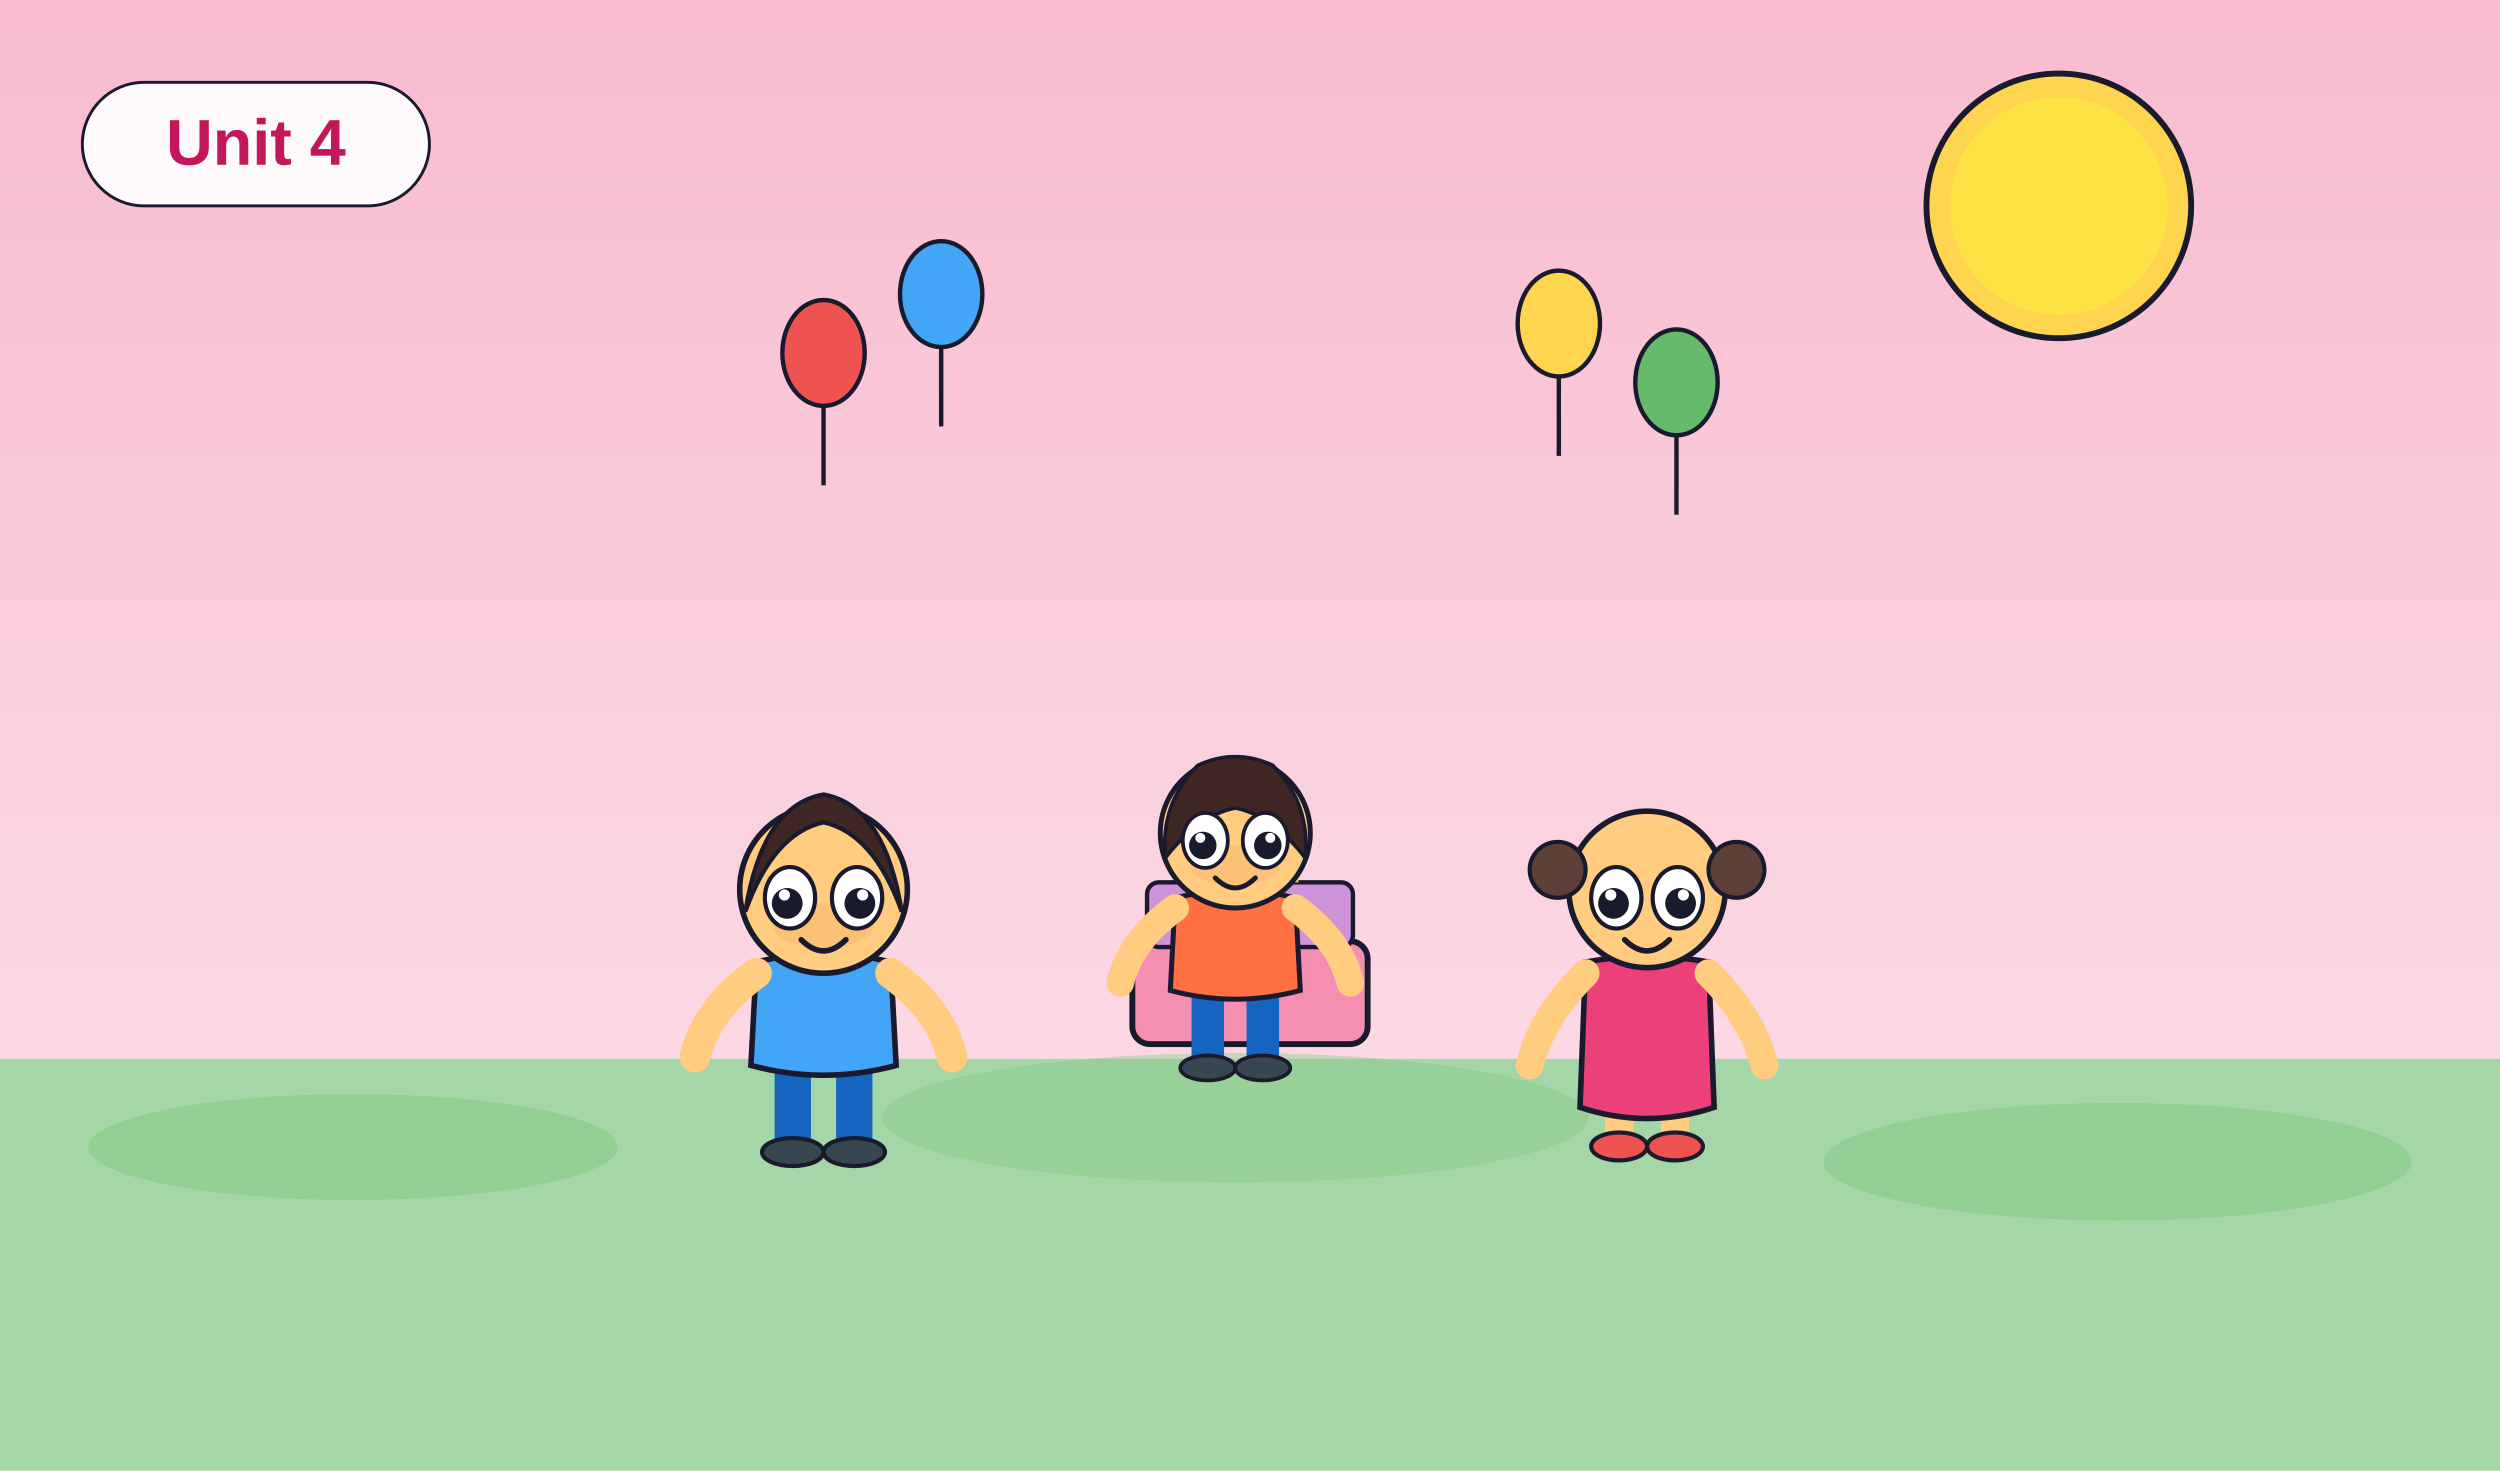
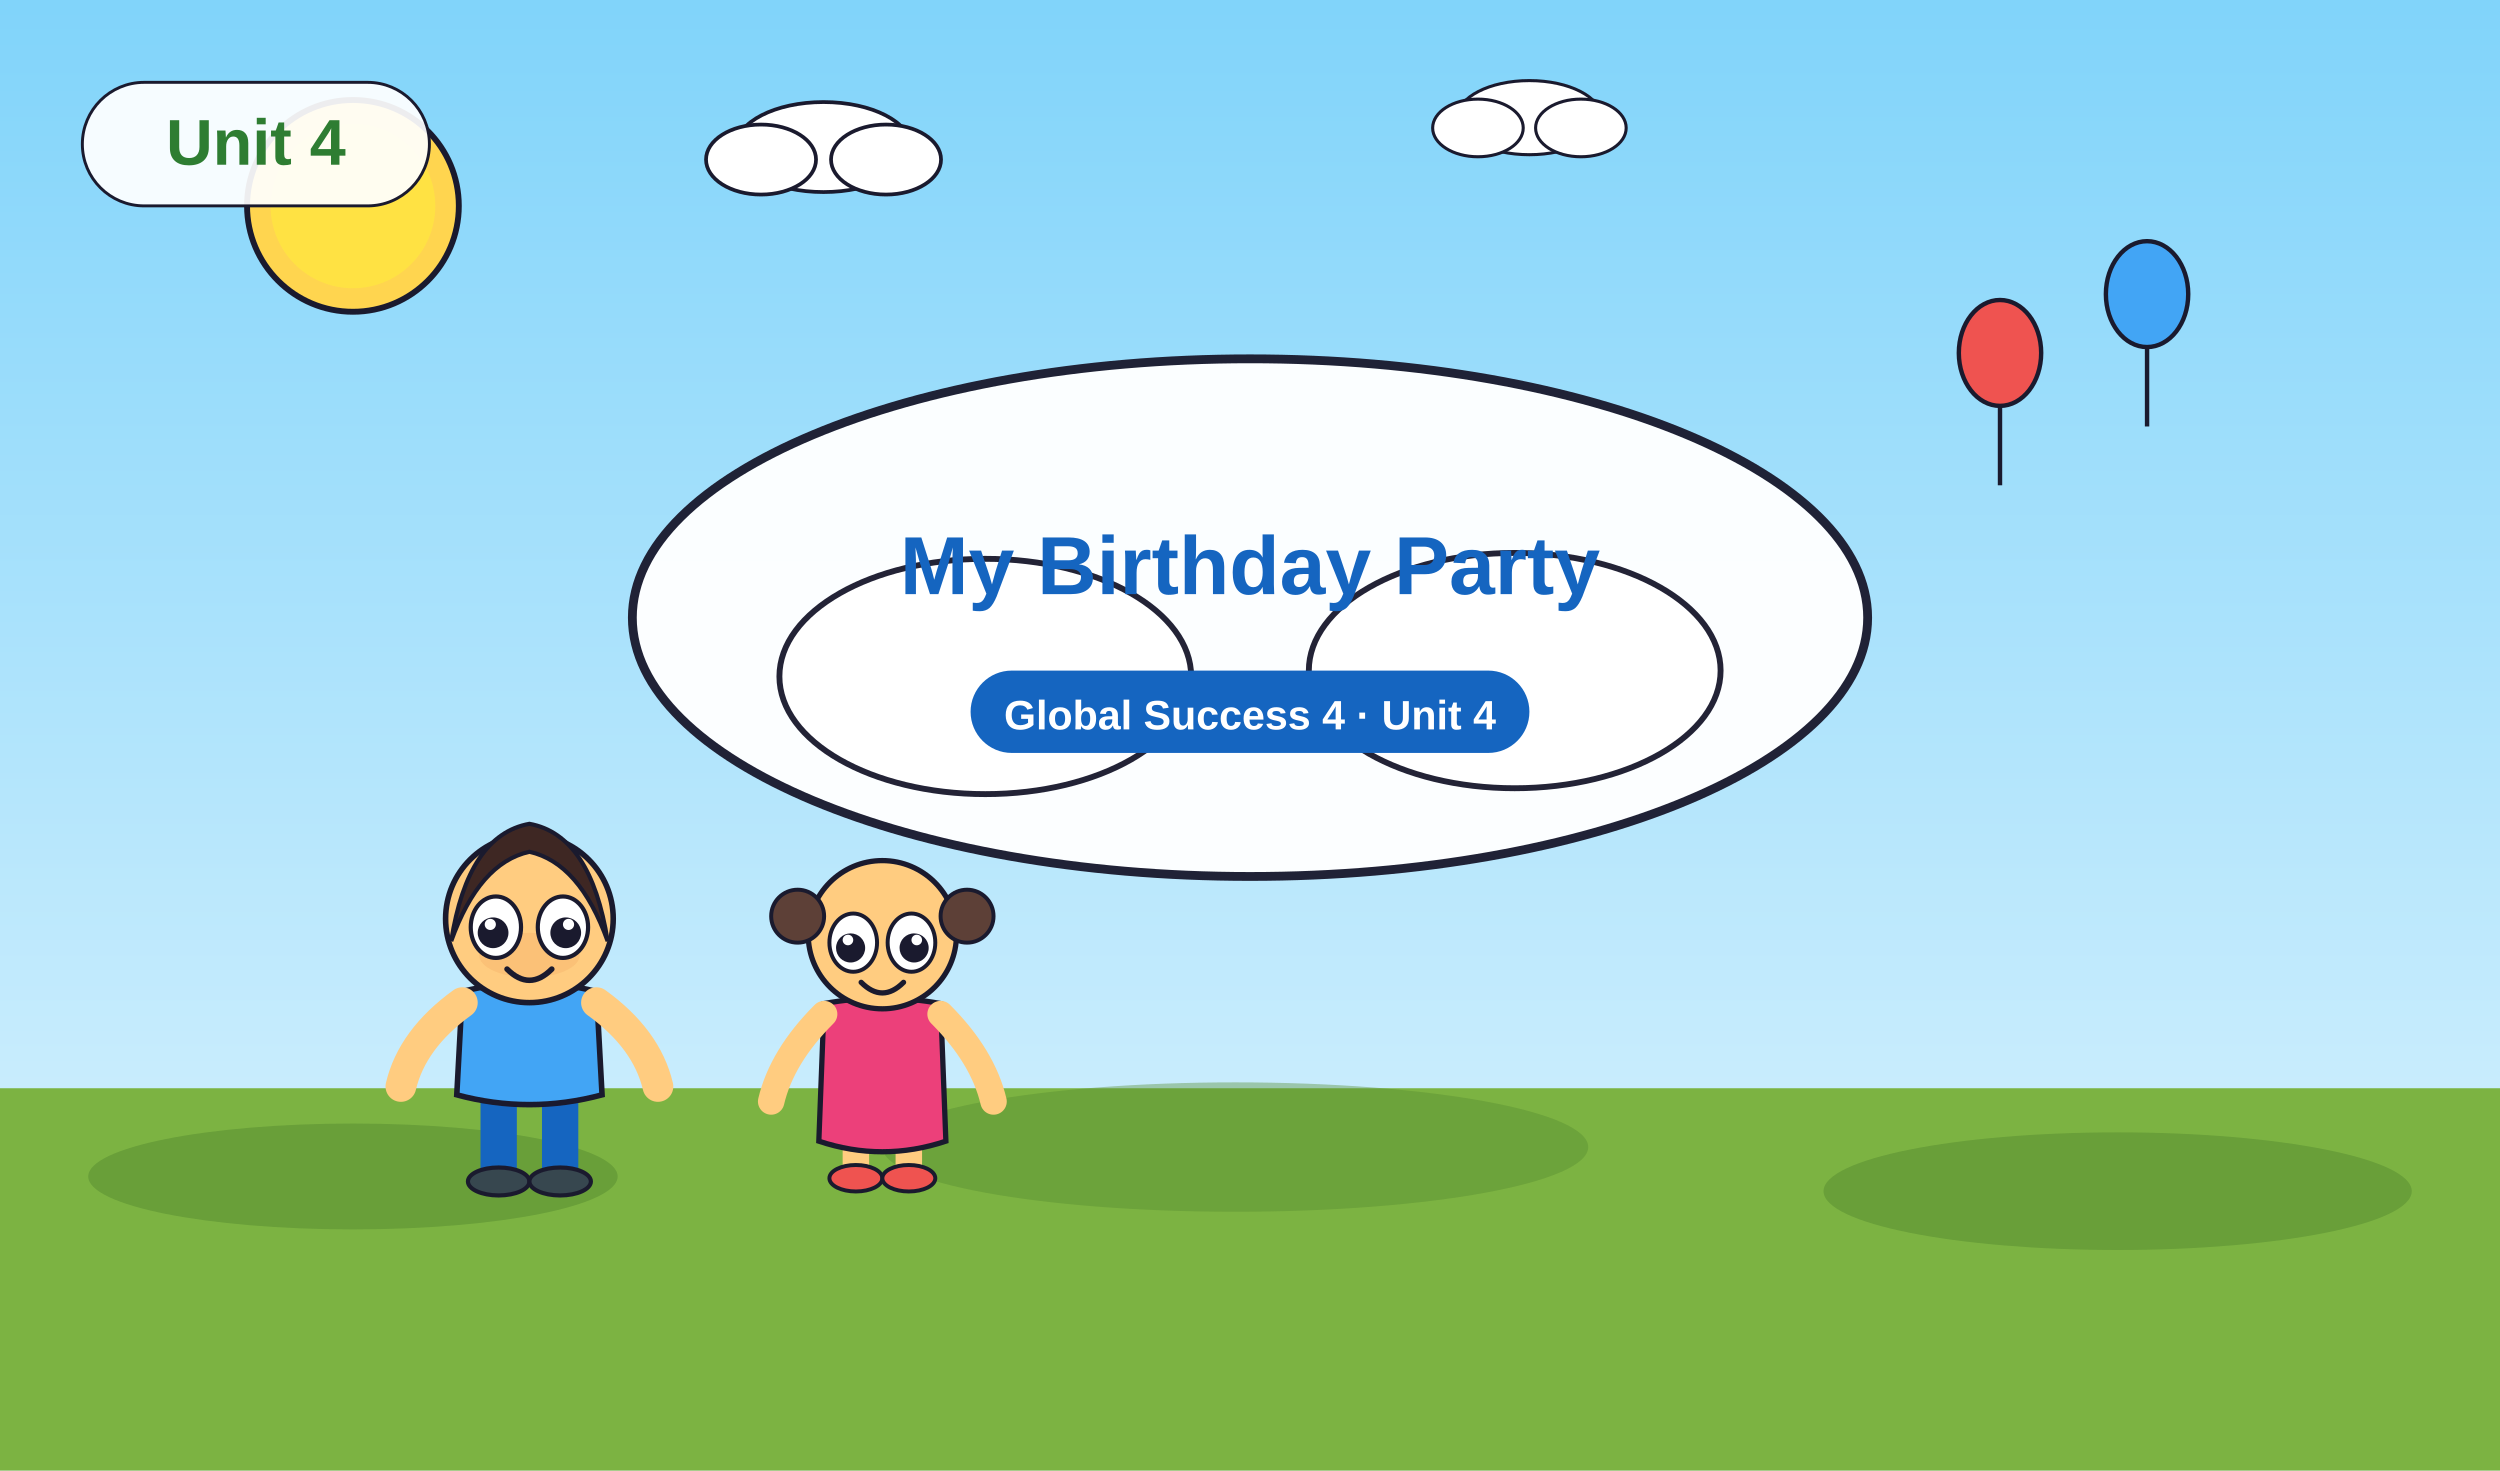
<svg xmlns="http://www.w3.org/2000/svg" viewBox="0 0 850 500" width="850" height="500" role="img" aria-label="Unit 4: My Birthday Party">
  <defs>
    <linearGradient id="sky" x1="0" y1="0" x2="0" y2="1">
-       <stop offset="0%" stop-color="#F8BBD0" />
-       <stop offset="100%" stop-color="#FCE4EC" />
+       <stop offset="0%" stop-color="#81D4FA" />
+       <stop offset="100%" stop-color="#E1F5FE" />
    </linearGradient>
  </defs>
  <rect width="850" height="500" fill="url(#sky)" />
-   <circle cx="700" cy="70" r="45" fill="#FFD54F" stroke="#1A1A2E" stroke-width="2" />
-   <circle cx="700" cy="70" r="37" fill="#FFEB3B" opacity="0.6" />
-   <rect y="360" width="850" height="140" fill="#A5D6A7" />
-   <ellipse cx="120" cy="390" rx="90" ry="18" fill="#81C784" opacity="0.5" />
-   <ellipse cx="420" cy="380" rx="120" ry="22" fill="#81C784" opacity="0.4" />
-   <ellipse cx="720" cy="395" rx="100" ry="20" fill="#81C784" opacity="0.5" />
-   <g transform="translate(425,320)">
-     <rect x="-40" y="0" width="80" height="35" rx="6" fill="#F48FB1" stroke="#1A1A2E" stroke-width="2" />
-     <rect x="-35" y="-20" width="70" height="22" rx="4" fill="#CE93D8" stroke="#1A1A2E" stroke-width="1.5" />
-     <line x1="-15" y1="-20" x2="-15" y2="-38" stroke="#FFD54F" stroke-width="3" />
-     <ellipse cx="-15" cy="-40" rx="5" ry="7" fill="#FF7043" stroke="#1A1A2E" stroke-width="1" />
-     <line x1="0" y1="-20" x2="0" y2="-42" stroke="#FFD54F" stroke-width="3" />
-     <ellipse cx="0" cy="-44" rx="5" ry="7" fill="#FF7043" stroke="#1A1A2E" stroke-width="1" />
-     <line x1="15" y1="-20" x2="15" y2="-38" stroke="#FFD54F" stroke-width="3" />
-     <ellipse cx="15" cy="-40" rx="5" ry="7" fill="#FF7043" stroke="#1A1A2E" stroke-width="1" />
+   <circle cx="120" cy="70" r="36" fill="#FFD54F" stroke="#1A1A2E" stroke-width="2" />
+   <circle cx="120" cy="70" r="28" fill="#FFEB3B" opacity="0.6" />
+   <g transform="translate(280,50) scale(0.85)">
+     <ellipse cx="0" cy="0" rx="35" ry="18" fill="#FFFFFF" stroke="#1A1A2E" stroke-width="1.5" />
+     <ellipse cx="-25" cy="5" rx="22" ry="14" fill="#FFFFFF" stroke="#1A1A2E" stroke-width="1.5" />
+     <ellipse cx="25" cy="5" rx="22" ry="14" fill="#FFFFFF" stroke="#1A1A2E" stroke-width="1.5" />
  </g>
-   <g transform="translate(280,120)">
+   <g transform="translate(520,40) scale(0.7)">
+     <ellipse cx="0" cy="0" rx="35" ry="18" fill="#FFFFFF" stroke="#1A1A2E" stroke-width="1.5" />
+     <ellipse cx="-25" cy="5" rx="22" ry="14" fill="#FFFFFF" stroke="#1A1A2E" stroke-width="1.5" />
+     <ellipse cx="25" cy="5" rx="22" ry="14" fill="#FFFFFF" stroke="#1A1A2E" stroke-width="1.5" />
+   </g>
+   <rect y="370" width="850" height="130" fill="#7CB342" />
+   <ellipse cx="120" cy="400" rx="90" ry="18" fill="#558B2F" opacity="0.5" />
+   <ellipse cx="420" cy="390" rx="120" ry="22" fill="#558B2F" opacity="0.4" />
+   <ellipse cx="720" cy="405" rx="100" ry="20" fill="#558B2F" opacity="0.5" />
+   <g transform="translate(680,120)">
    <ellipse cx="0" cy="0" rx="14" ry="18" fill="#EF5350" stroke="#1A1A2E" stroke-width="1.5" />
    <line x1="0" y1="18" x2="0" y2="45" stroke="#1A1A2E" stroke-width="1.5" />
  </g>
-   <g transform="translate(320,100)">
+   <g transform="translate(730,100)">
    <ellipse cx="0" cy="0" rx="14" ry="18" fill="#42A5F5" stroke="#1A1A2E" stroke-width="1.5" />
    <line x1="0" y1="18" x2="0" y2="45" stroke="#1A1A2E" stroke-width="1.5" />
  </g>
-   <g transform="translate(530,110)">
-     <ellipse cx="0" cy="0" rx="14" ry="18" fill="#FFD54F" stroke="#1A1A2E" stroke-width="1.5" />
-     <line x1="0" y1="18" x2="0" y2="45" stroke="#1A1A2E" stroke-width="1.5" />
-   </g>
-   <g transform="translate(570,130)">
-     <ellipse cx="0" cy="0" rx="14" ry="18" fill="#66BB6A" stroke="#1A1A2E" stroke-width="1.5" />
-     <line x1="0" y1="18" x2="0" y2="45" stroke="#1A1A2E" stroke-width="1.5" />
-   </g>
-   <g transform="translate(280,310) scale(0.95)">
+   <g transform="translate(180,320) scale(0.95)">
    <line x1="-11" y1="52" x2="-11" y2="82" stroke="#1565C0" stroke-width="13" stroke-linecap="round" />
    <line x1="11" y1="52" x2="11" y2="82" stroke="#1565C0" stroke-width="13" stroke-linecap="round" />
    <ellipse cx="-11" cy="86" rx="11" ry="5" fill="#37474F" stroke="#1A1A2E" stroke-width="1.5" />
    <ellipse cx="11" cy="86" rx="11" ry="5" fill="#37474F" stroke="#1A1A2E" stroke-width="1.5" />
    <path d="M-24 18 Q0 12 24 18 L26 55 Q0 62 -26 55 Z" fill="#42A5F5" stroke="#1A1A2E" stroke-width="2" />
    <path d="M-24 22 Q-42 35 -46 52" fill="none" stroke="#FFCC80" stroke-width="11" stroke-linecap="round" />
    <path d="M24 22 Q42 35 46 52" fill="none" stroke="#FFCC80" stroke-width="11" stroke-linecap="round" />
    <circle cx="0" cy="-8" r="30" fill="#FFCC80" stroke="#1A1A2E" stroke-width="2" />
    <ellipse cx="0" cy="5" rx="18" ry="8" fill="#F0A860" opacity="0.3" />
    <path d="M-28 0 Q-22 -38 0 -42 Q22 -38 28 0 Q18 -28 0 -32 Q-18 -28 -28 0" fill="#3E2723" stroke="#1A1A2E" stroke-width="1.5" />
    <ellipse cx="-12" cy="-5" rx="9" ry="11" fill="#FFFFFF" stroke="#1A1A2E" stroke-width="1.5" />
    <circle cx="-13" cy="-3" r="5.5" fill="#1A1A2E" />
    <circle cx="-14" cy="-6" r="2" fill="#FFFFFF" />
    <ellipse cx="12" cy="-5" rx="9" ry="11" fill="#FFFFFF" stroke="#1A1A2E" stroke-width="1.5" />
    <circle cx="13" cy="-3" r="5.5" fill="#1A1A2E" />
    <circle cx="14" cy="-6" r="2" fill="#FFFFFF" />
    <path d="M-8 10 Q0 18 8 10" fill="none" stroke="#1A1A2E" stroke-width="2" stroke-linecap="round" />
  </g>
-   <g transform="translate(560,310) scale(0.95)">
+   <g transform="translate(300,325) scale(0.9)">
    <line x1="-10" y1="52" x2="-10" y2="80" stroke="#FFCC80" stroke-width="10" stroke-linecap="round" />
    <line x1="10" y1="52" x2="10" y2="80" stroke="#FFCC80" stroke-width="10" stroke-linecap="round" />
    <ellipse cx="-10" cy="84" rx="10" ry="5" fill="#EF5350" stroke="#1A1A2E" stroke-width="1.5" />
    <ellipse cx="10" cy="84" rx="10" ry="5" fill="#EF5350" stroke="#1A1A2E" stroke-width="1.5" />
    <path d="M-22 18 Q0 14 22 18 L24 70 Q0 78 -24 70 Z" fill="#EC407A" stroke="#1A1A2E" stroke-width="2" />
    <path d="M-22 22 Q-38 38 -42 55" fill="none" stroke="#FFCC80" stroke-width="10" stroke-linecap="round" />
    <path d="M22 22 Q38 38 42 55" fill="none" stroke="#FFCC80" stroke-width="10" stroke-linecap="round" />
    <circle cx="0" cy="-8" r="28" fill="#FFCC80" stroke="#1A1A2E" stroke-width="2" />
    <circle cx="-32" cy="-15" r="10" fill="#5D4037" stroke="#1A1A2E" stroke-width="1.5" />
    <circle cx="32" cy="-15" r="10" fill="#5D4037" stroke="#1A1A2E" stroke-width="1.5" />
    <ellipse cx="-11" cy="-5" rx="9" ry="11" fill="#FFFFFF" stroke="#1A1A2E" stroke-width="1.5" />
    <circle cx="-12" cy="-3" r="5.5" fill="#1A1A2E" />
    <circle cx="-13" cy="-6" r="2" fill="#FFFFFF" />
    <ellipse cx="11" cy="-5" rx="9" ry="11" fill="#FFFFFF" stroke="#1A1A2E" stroke-width="1.5" />
    <circle cx="12" cy="-3" r="5.5" fill="#1A1A2E" />
    <circle cx="13" cy="-6" r="2" fill="#FFFFFF" />
    <path d="M-8 10 Q0 18 8 10" fill="none" stroke="#1A1A2E" stroke-width="2" stroke-linecap="round" />
  </g>
-   <g transform="translate(420,290) scale(0.85)">
-     <line x1="-11" y1="52" x2="-11" y2="82" stroke="#1565C0" stroke-width="13" stroke-linecap="round" />
-     <line x1="11" y1="52" x2="11" y2="82" stroke="#1565C0" stroke-width="13" stroke-linecap="round" />
-     <ellipse cx="-11" cy="86" rx="11" ry="5" fill="#37474F" stroke="#1A1A2E" stroke-width="1.5" />
-     <ellipse cx="11" cy="86" rx="11" ry="5" fill="#37474F" stroke="#1A1A2E" stroke-width="1.5" />
-     <path d="M-24 18 Q0 12 24 18 L26 55 Q0 62 -26 55 Z" fill="#FF7043" stroke="#1A1A2E" stroke-width="2" />
-     <path d="M-24 22 Q-42 35 -46 52" fill="none" stroke="#FFCC80" stroke-width="11" stroke-linecap="round" />
-     <path d="M24 22 Q42 35 46 52" fill="none" stroke="#FFCC80" stroke-width="11" stroke-linecap="round" />
-     <circle cx="0" cy="-8" r="30" fill="#FFCC80" stroke="#1A1A2E" stroke-width="2" />
-     <ellipse cx="0" cy="5" rx="18" ry="8" fill="#F0A860" opacity="0.3" />
-     <path d="M-28 2 Q-30 -20 -15 -35 Q0 -42 15 -35 Q30 -20 28 2 Q15 -15 0 -18 Q-15 -15 -28 2" fill="#3E2723" stroke="#1A1A2E" stroke-width="1.5" />
-     <ellipse cx="-12" cy="-5" rx="9" ry="11" fill="#FFFFFF" stroke="#1A1A2E" stroke-width="1.5" />
-     <circle cx="-13" cy="-3" r="5.5" fill="#1A1A2E" />
-     <circle cx="-14" cy="-6" r="2" fill="#FFFFFF" />
-     <ellipse cx="12" cy="-5" rx="9" ry="11" fill="#FFFFFF" stroke="#1A1A2E" stroke-width="1.5" />
-     <circle cx="13" cy="-3" r="5.5" fill="#1A1A2E" />
-     <circle cx="14" cy="-6" r="2" fill="#FFFFFF" />
-     <path d="M-8 10 Q0 18 8 10" fill="none" stroke="#1A1A2E" stroke-width="2" stroke-linecap="round" />
+   <g transform="translate(425,210)">
+     <ellipse cx="0" cy="0" rx="210" ry="88" fill="#FFFFFF" stroke="#1A1A2E" stroke-width="3" opacity="0.96" />
+     <ellipse cx="-90" cy="20" rx="70" ry="40" fill="#FFFFFF" stroke="#1A1A2E" stroke-width="2" opacity="0.96" />
+     <ellipse cx="90" cy="18" rx="70" ry="40" fill="#FFFFFF" stroke="#1A1A2E" stroke-width="2" opacity="0.96" />
+     <text x="0" y="-8" text-anchor="middle" font-family="Arial Rounded MT Bold,Arial,Helvetica,sans-serif" font-size="28" font-weight="700" fill="#1565C0">My Birthday Party</text>
+     <rect x="-95" y="18" width="190" height="28" rx="14" fill="#1565C0" />
+     <text x="0" y="38" text-anchor="middle" font-family="Arial,Helvetica,sans-serif" font-size="14" font-weight="700" fill="#FFFFFF">Global Success 4 · Unit 4</text>
  </g>
  <rect x="28" y="28" width="118" height="42" rx="21" fill="rgba(255,255,255,0.92)" stroke="#1A1A2E" stroke-width="1" />
-   <text x="87" y="56" text-anchor="middle" font-family="Arial,Helvetica,sans-serif" font-size="22" font-weight="700" fill="#C2185B">Unit 4</text>
+   <text x="87" y="56" text-anchor="middle" font-family="Arial,Helvetica,sans-serif" font-size="22" font-weight="700" fill="#2E7D32">Unit 4</text>
</svg>
